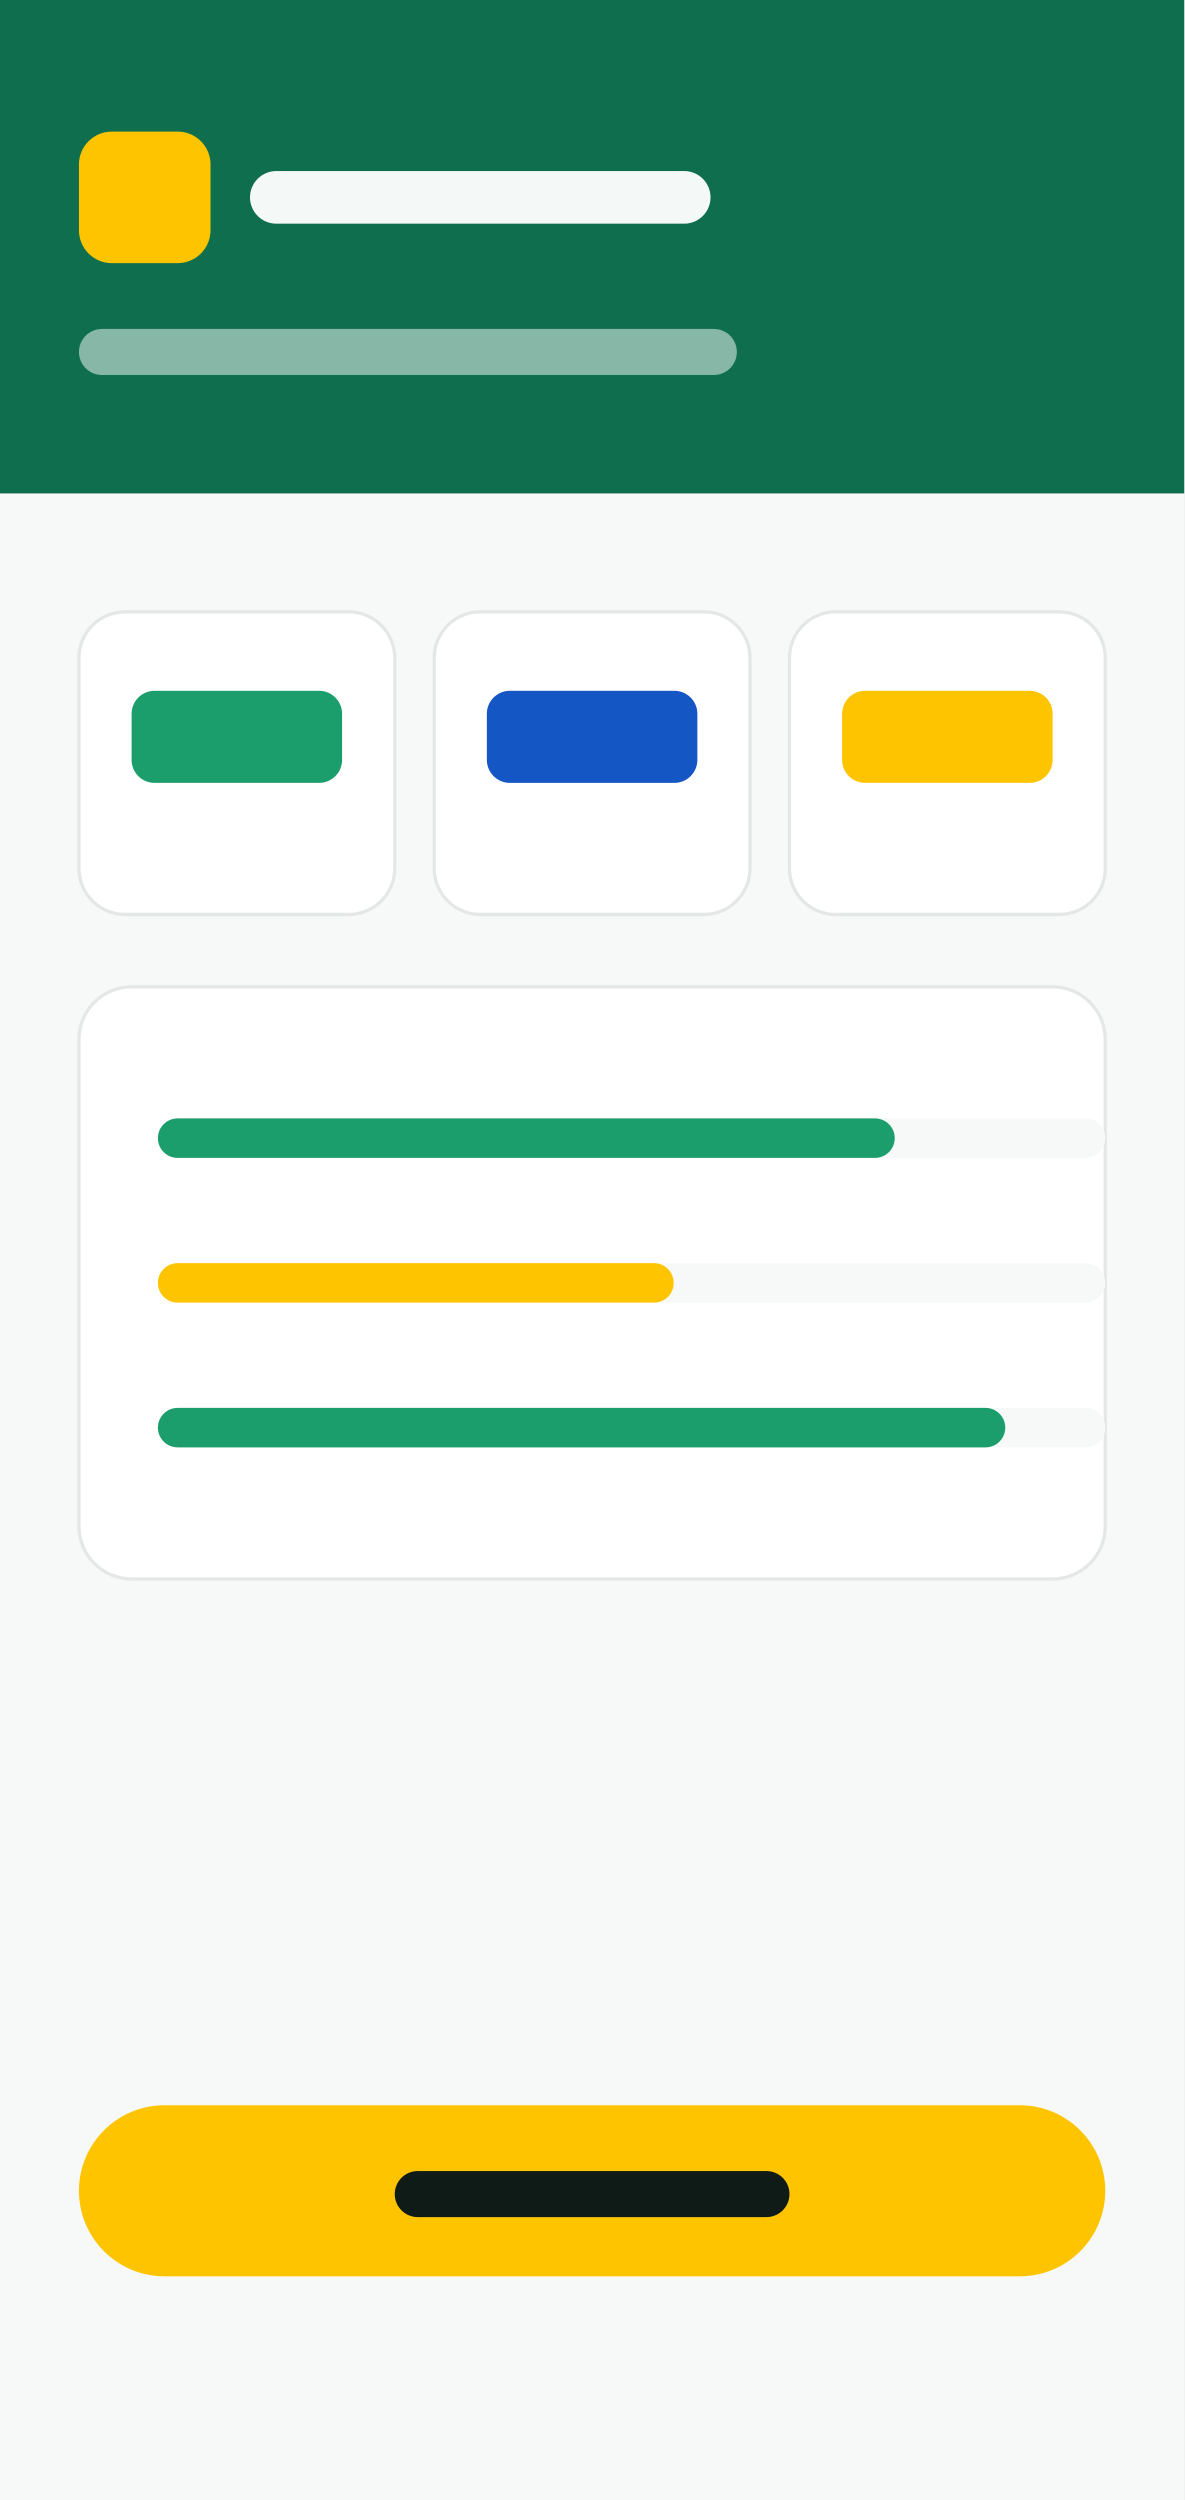
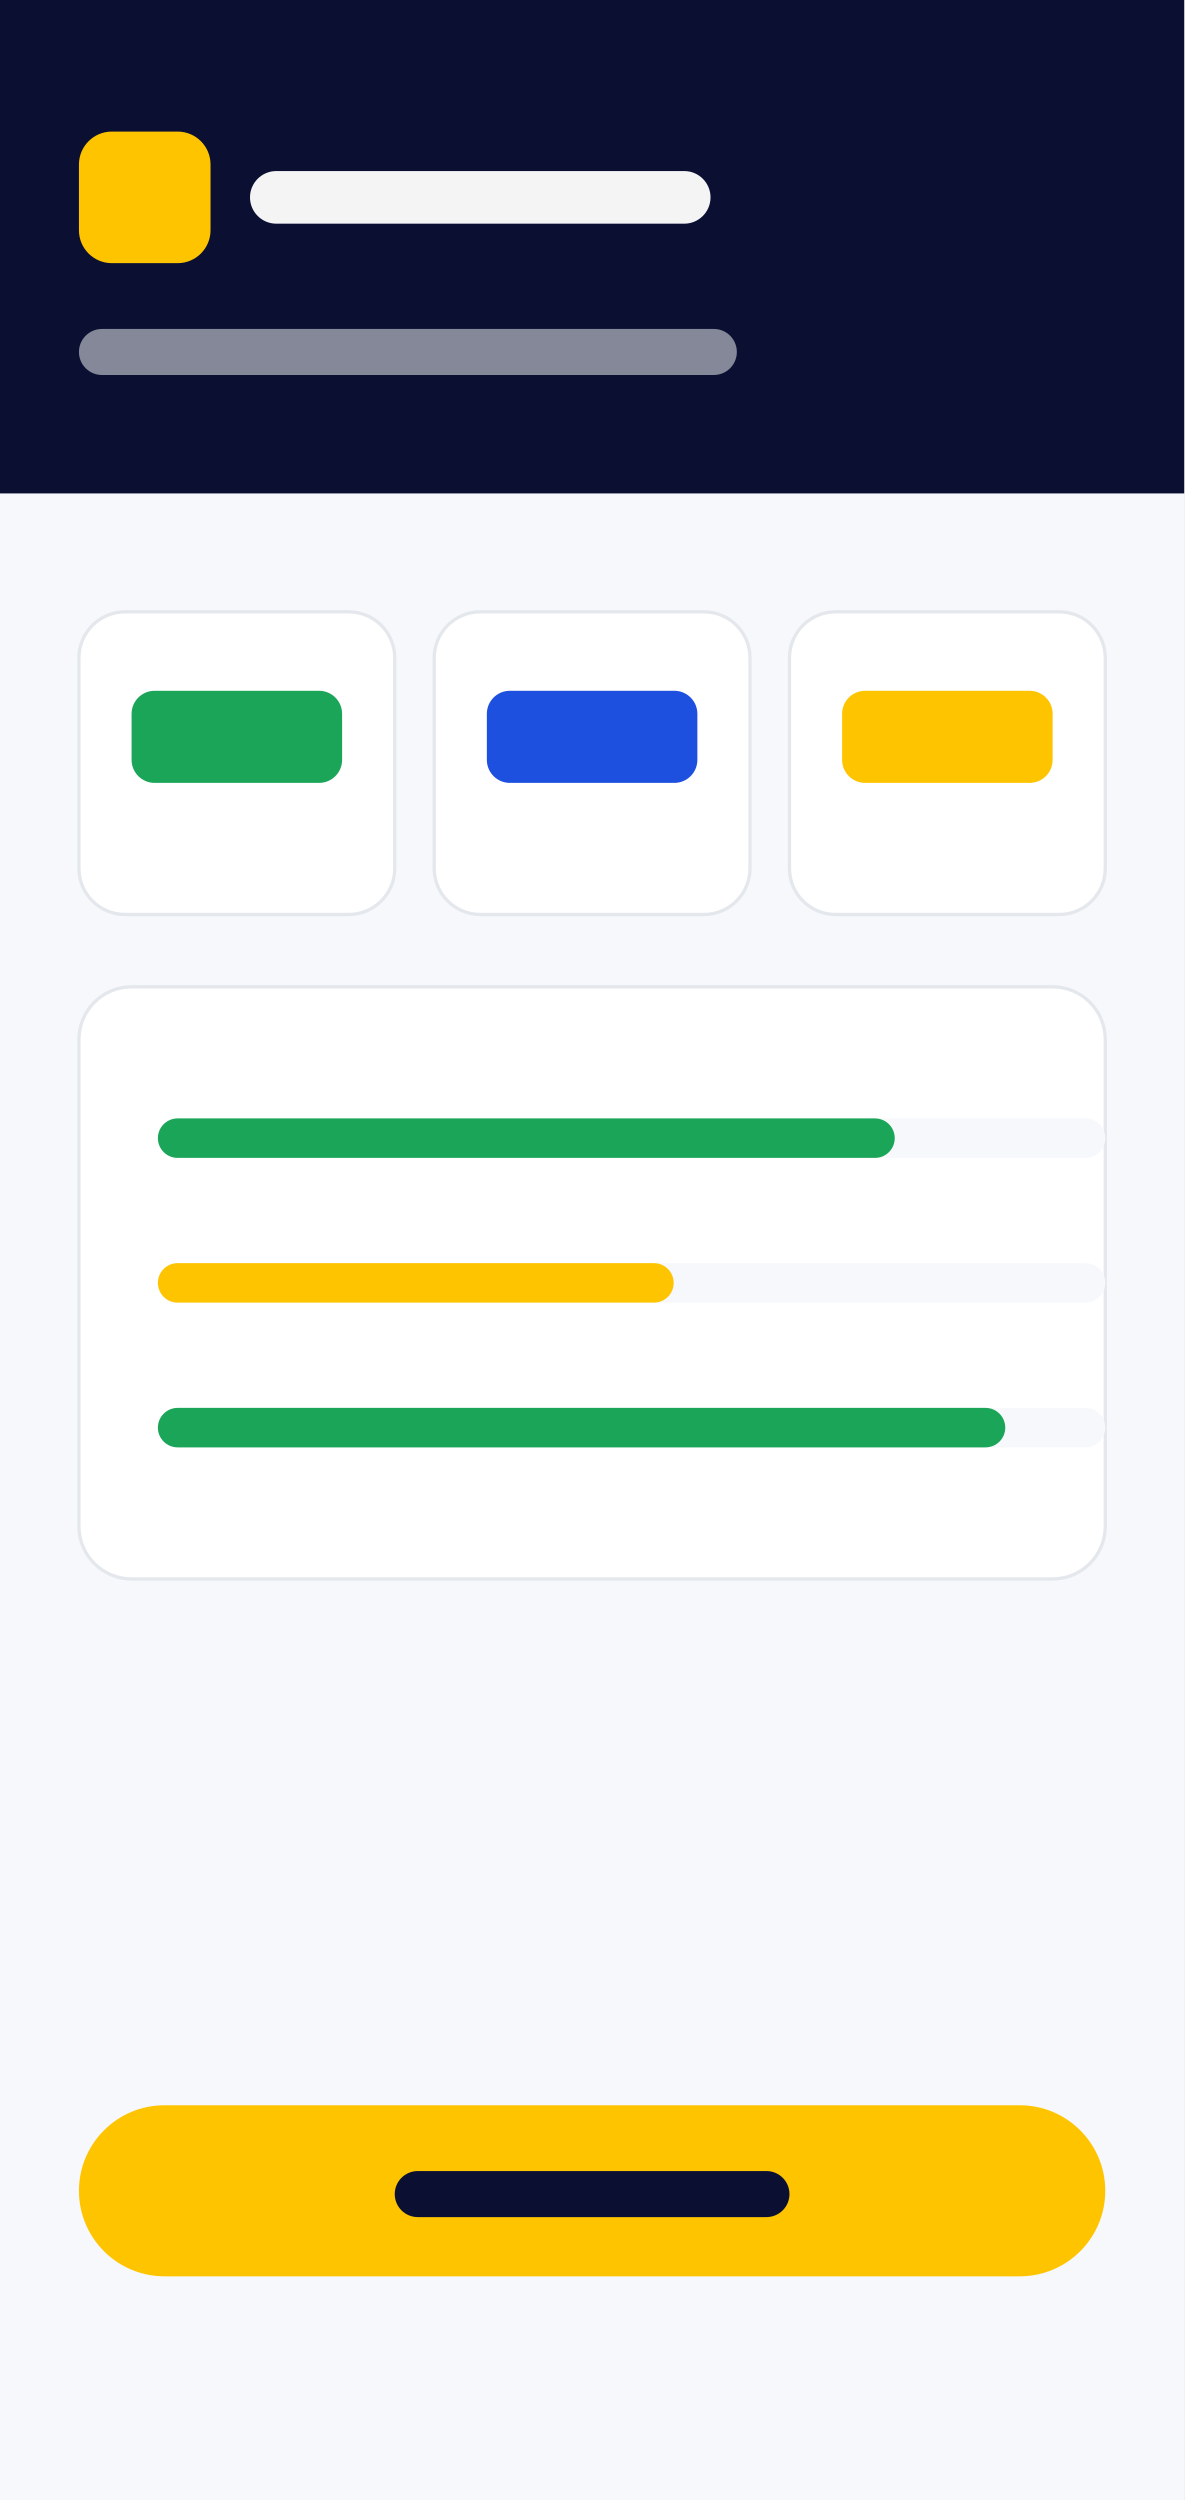
<svg xmlns="http://www.w3.org/2000/svg" viewBox="0 0 360 760" role="img" aria-label="App mobile com a marca da escola">
-   <rect width="360" height="760" fill="#F6F9F8" />
-   <rect width="360" height="150" fill="#0E6E4E" />
+   <rect width="360" height="760" fill="#F6F8FB" />
+   <rect width="360" height="150" fill="#0B1033" />
  <rect x="24" y="40" width="40" height="40" rx="10" fill="#FFC400" />
  <rect x="76" y="52" width="140" height="16" rx="8" fill="#fff" opacity=".95" />
  <rect x="24" y="100" width="200" height="14" rx="7" fill="#fff" opacity=".5" />
-   <rect x="24" y="186" width="96" height="92" rx="14" fill="#FFFFFF" stroke="#E3E8E6" />
-   <rect x="40" y="210" width="64" height="28" rx="7" fill="#1B9E6B" />
-   <rect x="132" y="186" width="96" height="92" rx="14" fill="#FFFFFF" stroke="#E3E8E6" />
-   <rect x="148" y="210" width="64" height="28" rx="7" fill="#1456C4" />
-   <rect x="240" y="186" width="96" height="92" rx="14" fill="#FFFFFF" stroke="#E3E8E6" />
+   <rect x="24" y="186" width="96" height="92" rx="14" fill="#FFFFFF" stroke="#E4E7EC" />
+   <rect x="40" y="210" width="64" height="28" rx="7" fill="#1BA559" />
+   <rect x="132" y="186" width="96" height="92" rx="14" fill="#FFFFFF" stroke="#E4E7EC" />
+   <rect x="148" y="210" width="64" height="28" rx="7" fill="#1E50E0" />
+   <rect x="240" y="186" width="96" height="92" rx="14" fill="#FFFFFF" stroke="#E4E7EC" />
  <rect x="256" y="210" width="64" height="28" rx="7" fill="#FFC400" />
-   <rect x="24" y="300" width="312" height="180" rx="16" fill="#FFFFFF" stroke="#E3E8E6" />
-   <rect x="48" y="340" width="288" height="12" rx="6" fill="#F6F9F8" />
-   <rect x="48" y="340" width="224" height="12" rx="6" fill="#1B9E6B" />
-   <rect x="48" y="384" width="288" height="12" rx="6" fill="#F6F9F8" />
+   <rect x="24" y="300" width="312" height="180" rx="16" fill="#FFFFFF" stroke="#E4E7EC" />
+   <rect x="48" y="340" width="288" height="12" rx="6" fill="#F6F8FB" />
+   <rect x="48" y="340" width="224" height="12" rx="6" fill="#1BA559" />
+   <rect x="48" y="384" width="288" height="12" rx="6" fill="#F6F8FB" />
  <rect x="48" y="384" width="156.8" height="12" rx="6" fill="#FFC400" />
-   <rect x="48" y="428" width="288" height="12" rx="6" fill="#F6F9F8" />
-   <rect x="48" y="428" width="257.6" height="12" rx="6" fill="#1B9E6B" />
+   <rect x="48" y="428" width="288" height="12" rx="6" fill="#F6F8FB" />
+   <rect x="48" y="428" width="257.6" height="12" rx="6" fill="#1BA559" />
  <rect x="24" y="640" width="312" height="52" rx="26" fill="#FFC400" />
-   <rect x="120" y="660" width="120" height="14" rx="7" fill="#0F1B17" />
+   <rect x="120" y="660" width="120" height="14" rx="7" fill="#0B1033" />
</svg>
